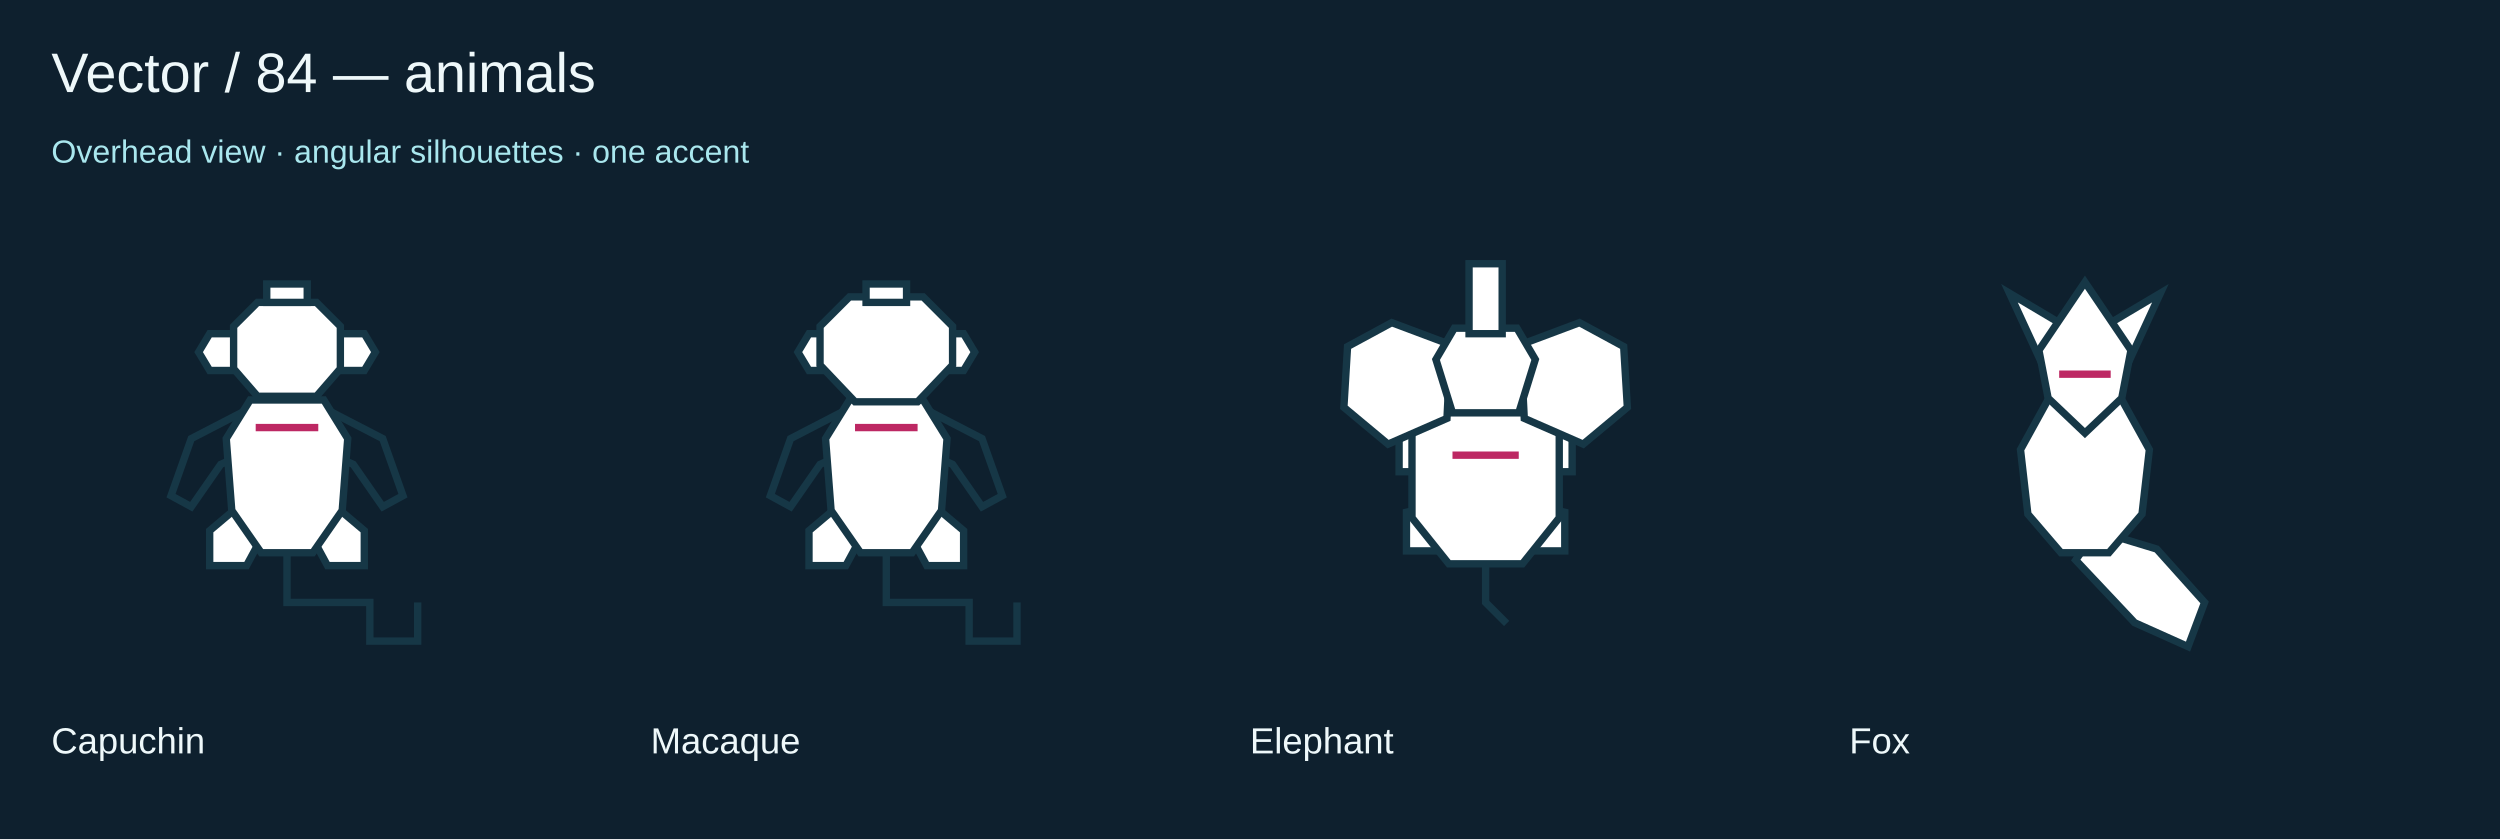
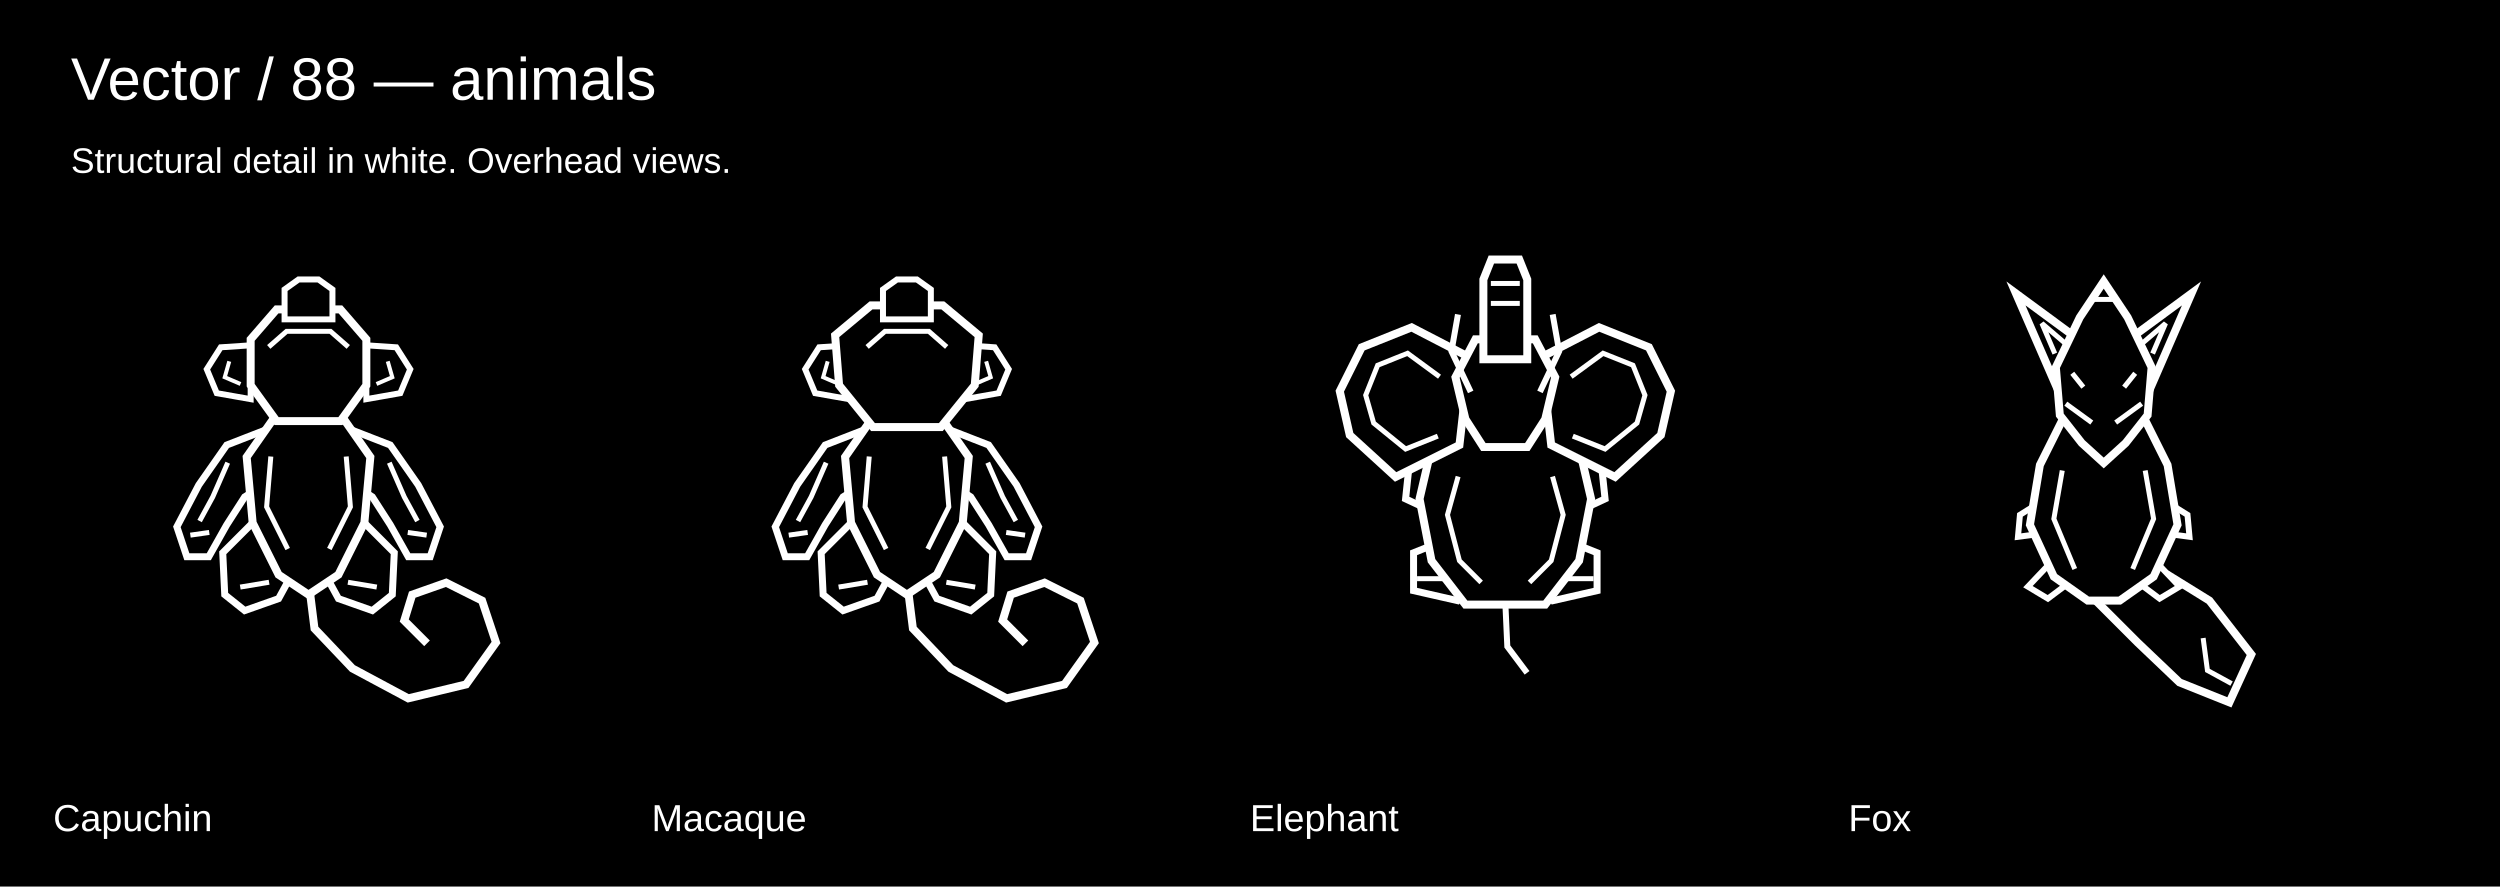
- <svg xmlns="http://www.w3.org/2000/svg" width="1168" height="392" viewBox="0 0 1168 392" style="--ink:#a9e7ee;--paper:#0e202e;--accent:#f56d9e">
-   <rect width="1168" height="392" fill="#0e202e" />
-   <text x="24" y="43" font-family="Arial,sans-serif" font-size="26" fill="#eef8fa">Vector / 84 — animals</text>
-   <text x="24" y="76" font-family="Arial,sans-serif" font-size="15" fill="#a9e7ee">Overhead view · angular silhouettes · one accent</text>
-   <g transform="translate(24 100) scale(.86)">
-     <g fill="none" stroke="var(--ink, #163746)" stroke-width="4" stroke-linecap="square" stroke-linejoin="miter">
-       <path d="M128 184 V211 H173 V232 H199 V213" />
-       <polygon points="105,156 86,172 86,191 106,191 119,167" fill="var(--paper, #ffffff)" />
+ <svg xmlns="http://www.w3.org/2000/svg" width="1128" height="400" viewBox="0 0 1128 400">
+   <rect width="1128" height="400" fill="#000000" />
+   <text x="32" y="45" fill="#ffffff" font-family="Arial,sans-serif" font-size="27">Vector / 88 — animals</text>
+   <text x="32" y="78" fill="#ffffff" font-family="Arial,sans-serif" font-size="16">Structural detail in white. Overhead views.</text>
+   <g transform="translate(24 100) scale(.9)">
+     <g fill="none" stroke="#ffffff" stroke-width="4" stroke-linecap="square" stroke-linejoin="miter">
+       <path d="M128 180 L131 204 L150 224 L178 239 L207 232 L222 211 L215 190 L197 181 L180 187 L176 200 L186 210" stroke="#ffffff" stroke-width="4" />
+       <polygon points="105,146 85,166 86,187 96,195 113,189 119,178" fill="#000000" stroke-width="3.5" />
+       <path d="M95 183 L107 181" stroke="#ffffff" stroke-width="2.5" />
      <g transform="translate(256 0) scale(-1 1)">
-         <polygon points="105,156 86,172 86,191 106,191 119,167" fill="var(--paper, #ffffff)" />
+         <polygon points="105,146 85,166 86,187 96,195 113,189 119,178" fill="#000000" stroke-width="3.5" />
+         <path d="M95 183 L107 181" stroke="#ffffff" stroke-width="2.5" />
      </g>
-       <path d="M105 107 L76 122 L65 153 L76 159 L92 136 L110 128" />
+       <polygon points="105,105 87,112 73,132 62,153 67,168 78,168 87,152 96,138 110,129" fill="#000000" stroke-width="3.5" />
+       <path d="M87 122 L80 138 L74 149 M70 157 L77 156" stroke="#ffffff" stroke-width="2.5" />
      <g transform="translate(256 0) scale(-1 1)">
-         <path d="M105 107 L76 122 L65 153 L76 159 L92 136 L110 128" />
+         <polygon points="105,105 87,112 73,132 62,153 67,168 78,168 87,152 96,138 110,129" fill="#000000" stroke-width="3.5" />
+         <path d="M87 122 L80 138 L74 149 M70 157 L77 156" stroke="#ffffff" stroke-width="2.5" />
      </g>
-       <polygon points="108,101 95,122 98,161 114,184 142,184 158,161 161,122 148,101" fill="var(--paper, #ffffff)" />
-       <polygon points="99,65 86,65 80,75 86,85 100,85" fill="var(--paper, #ffffff)" />
+       <polygon points="111,98 145,98 159,118 156,151 143,177 128,187 113,177 100,151 97,118" fill="#000000" stroke-width="4" />
+       <polygon points="99,62 84,63 77,74 82,86 99,89" fill="#000000" stroke-width="3" />
+       <path d="M88 71 L86 78 L93 81" stroke="#ffffff" stroke-width="2" />
      <g transform="translate(256 0) scale(-1 1)">
-         <polygon points="99,65 86,65 80,75 86,85 100,85" fill="var(--paper, #ffffff)" />
+         <polygon points="99,62 84,63 77,74 82,86 99,89" fill="#000000" stroke-width="3" />
+         <path d="M88 71 L86 78 L93 81" stroke="#ffffff" stroke-width="2" />
      </g>
-       <polygon points="112,48 144,48 157,61 157,84 144,99 112,99 99,84 99,61" fill="var(--paper, #ffffff)" />
-       <polygon points="117,48 117,38 139,38 139,48" fill="var(--paper, #ffffff)" />
-       <path d="M113 116 H143" stroke="var(--accent, #bd2863)" />
+       <polygon points="112,44 144,44 157,59 157,82 144,100 112,100 99,82 99,59" fill="#000000" stroke-width="4" />
+       <polygon points="116,49 116,34 123,29 133,29 140,34 140,49" fill="#000000" stroke-width="3" />
+       <path d="M109 62 L117 55 H139 L147 62" stroke="#ffffff" stroke-width="2.5" />
+       <path d="M109 119 L107 143 L117 163" stroke="#ffffff" stroke-width="2.5" />
+       <g transform="translate(256 0) scale(-1 1)">
+         <path d="M109 119 L107 143 L117 163" stroke="#ffffff" stroke-width="2.5" />
+       </g>
    </g>
  </g>
-   <text x="24" y="352" font-family="Arial,sans-serif" font-size="17" fill="#eef8fa">Capuchin</text>
-   <g transform="translate(304 100) scale(.86)">
-     <g fill="none" stroke="var(--ink, #163746)" stroke-width="4" stroke-linecap="square" stroke-linejoin="miter">
-       <path d="M128 184 V211 H173 V232 H199 V213" />
-       <polygon points="105,156 86,172 86,191 106,191 119,167" fill="var(--paper, #ffffff)" />
+   <text x="24" y="375" fill="#ffffff" font-family="Arial,sans-serif" font-size="17">Capuchin</text>
+   <g transform="translate(294 100) scale(.9)">
+     <g fill="none" stroke="#ffffff" stroke-width="4" stroke-linecap="square" stroke-linejoin="miter">
+       <path d="M128 180 L131 204 L150 224 L178 239 L207 232 L222 211 L215 190 L197 181 L180 187 L176 200 L186 210" stroke="#ffffff" stroke-width="4" />
+       <polygon points="105,146 85,166 86,187 96,195 113,189 119,178" fill="#000000" stroke-width="3.5" />
+       <path d="M95 183 L107 181" stroke="#ffffff" stroke-width="2.5" />
      <g transform="translate(256 0) scale(-1 1)">
-         <polygon points="105,156 86,172 86,191 106,191 119,167" fill="var(--paper, #ffffff)" />
+         <polygon points="105,146 85,166 86,187 96,195 113,189 119,178" fill="#000000" stroke-width="3.5" />
+         <path d="M95 183 L107 181" stroke="#ffffff" stroke-width="2.5" />
      </g>
-       <path d="M105 107 L76 122 L65 153 L76 159 L92 136 L110 128" />
+       <polygon points="105,105 87,112 73,132 62,153 67,168 78,168 87,152 96,138 110,129" fill="#000000" stroke-width="3.5" />
+       <path d="M87 122 L80 138 L74 149 M70 157 L77 156" stroke="#ffffff" stroke-width="2.5" />
      <g transform="translate(256 0) scale(-1 1)">
-         <path d="M105 107 L76 122 L65 153 L76 159 L92 136 L110 128" />
+         <polygon points="105,105 87,112 73,132 62,153 67,168 78,168 87,152 96,138 110,129" fill="#000000" stroke-width="3.5" />
+         <path d="M87 122 L80 138 L74 149 M70 157 L77 156" stroke="#ffffff" stroke-width="2.5" />
      </g>
-       <polygon points="108,101 95,122 98,161 114,184 142,184 158,161 161,122 148,101" fill="var(--paper, #ffffff)" />
-       <polygon points="99,65 86,65 80,75 86,85 100,85" fill="var(--paper, #ffffff)" />
+       <polygon points="111,98 145,98 159,118 156,151 143,177 128,187 113,177 100,151 97,118" fill="#000000" stroke-width="4" />
+       <polygon points="99,62 84,63 77,74 82,86 99,89" fill="#000000" stroke-width="3" />
+       <path d="M88 71 L86 78 L93 81" stroke="#ffffff" stroke-width="2" />
      <g transform="translate(256 0) scale(-1 1)">
-         <polygon points="99,65 86,65 80,75 86,85 100,85" fill="var(--paper, #ffffff)" />
+         <polygon points="99,62 84,63 77,74 82,86 99,89" fill="#000000" stroke-width="3" />
+         <path d="M88 71 L86 78 L93 81" stroke="#ffffff" stroke-width="2" />
      </g>
-       <polygon points="108,45 148,45 164,61 164,82 145,102 111,102 92,82 92,61" fill="var(--paper, #ffffff)" />
-       <polygon points="117,48 117,38 139,38 139,48" fill="var(--paper, #ffffff)" />
-       <path d="M113 116 H143" stroke="var(--accent, #bd2863)" />
+       <polygon points="110,42 146,42 164,57 162,82 145,103 111,103 94,82 92,57" fill="#000000" stroke-width="4" />
+       <polygon points="116,49 116,34 123,29 133,29 140,34 140,49" fill="#000000" stroke-width="3" />
+       <path d="M109 62 L117 55 H139 L147 62" stroke="#ffffff" stroke-width="2.5" />
+       <path d="M109 119 L107 143 L117 163" stroke="#ffffff" stroke-width="2.5" />
+       <g transform="translate(256 0) scale(-1 1)">
+         <path d="M109 119 L107 143 L117 163" stroke="#ffffff" stroke-width="2.5" />
+       </g>
    </g>
  </g>
-   <text x="304" y="352" font-family="Arial,sans-serif" font-size="17" fill="#eef8fa">Macaque</text>
-   <g transform="translate(584 100) scale(.86)">
-     <g fill="none" stroke="var(--ink, #163746)" stroke-width="4" stroke-linecap="square" stroke-linejoin="miter">
-       <path d="M128 187 V211 L138 221" />
-       <polygon points="101,110 81,117 81,140 100,140" fill="var(--paper, #ffffff)" />
-       <polygon points="103,158 85,162 85,183 111,183" fill="var(--paper, #ffffff)" />
+   <text x="294" y="375" fill="#ffffff" font-family="Arial,sans-serif" font-size="17">Macaque</text>
+   <g transform="translate(564 100) scale(.9)">
+     <g fill="none" stroke="#ffffff" stroke-width="4" stroke-linecap="square" stroke-linejoin="miter">
+       <path d="M128 191 L129 213 L138 225" stroke="#ffffff" stroke-width="3" />
+       <polygon points="98,111 80,120 78,139 93,146" fill="#000000" stroke-width="3.5" />
+       <polygon points="102,158 82,166 82,185 104,190 114,176" fill="#000000" stroke-width="3.5" />
+       <path d="M85 179 H98" stroke="#ffffff" stroke-width="2.5" />
      <g transform="translate(256 0) scale(-1 1)">
-         <polygon points="101,110 81,117 81,140 100,140" fill="var(--paper, #ffffff)" />
-         <polygon points="103,158 85,162 85,183 111,183" fill="var(--paper, #ffffff)" />
+         <polygon points="98,111 80,120 78,139 93,146" fill="#000000" stroke-width="3.5" />
+         <polygon points="102,158 82,166 82,185 104,190 114,176" fill="#000000" stroke-width="3.5" />
+         <path d="M85 179 H98" stroke="#ffffff" stroke-width="2.5" />
      </g>
-       <polygon points="108,88 148,88 168,117 168,165 148,190 108,190 88,165 88,117" fill="var(--paper, #ffffff)" />
-       <polygon points="109,71 77,59 53,72 51,105 75,125 107,111" fill="var(--paper, #ffffff)" />
+       <polygon points="111,84 145,84 164,109 171,139 165,170 148,192 108,192 91,170 85,139 92,109" fill="#000000" stroke-width="4" />
+       <polygon points="110,68 81,53 56,63 45,85 50,107 73,128 105,112" fill="#000000" stroke-width="4" />
+       <path d="M94 77 L79 66 L64 72 L58 87 L62 101 L78 114 L93 108" stroke="#ffffff" stroke-width="2.5" />
      <g transform="translate(256 0) scale(-1 1)">
-         <polygon points="109,71 77,59 53,72 51,105 75,125 107,111" fill="var(--paper, #ffffff)" />
+         <polygon points="110,68 81,53 56,63 45,85 50,107 73,128 105,112" fill="#000000" stroke-width="4" />
+         <path d="M94 77 L79 66 L64 72 L58 87 L62 101 L78 114 L93 108" stroke="#ffffff" stroke-width="2.5" />
      </g>
-       <polygon points="111,62 145,62 155,79 146,108 110,108 101,79" fill="var(--paper, #ffffff)" />
-       <polygon points="119,65 119,27 137,27 137,65" fill="var(--paper, #ffffff)" />
-       <path d="M112 131 H144" stroke="var(--accent, #bd2863)" />
+       <polygon points="113,59 143,59 153,78 148,99 139,113 117,113 108,99 103,78" fill="#000000" stroke-width="4" />
+       <polygon points="117,69 117,29 121,19 135,19 139,29 139,69" fill="#000000" stroke-width="4" />
+       <path d="M122 31 H134 M122 41 H134" stroke="#ffffff" stroke-width="2.5" />
+       <path d="M110 84 L101 65 L104 48" stroke="#ffffff" stroke-width="3" />
+       <g transform="translate(256 0) scale(-1 1)">
+         <path d="M110 84 L101 65 L104 48" stroke="#ffffff" stroke-width="3" />
+       </g>
+       <path d="M104 129 L99 147 L105 170 L115 180" stroke="#ffffff" stroke-width="2.5" />
+       <g transform="translate(256 0) scale(-1 1)">
+         <path d="M104 129 L99 147 L105 170 L115 180" stroke="#ffffff" stroke-width="2.5" />
+       </g>
    </g>
  </g>
-   <text x="584" y="352" font-family="Arial,sans-serif" font-size="17" fill="#eef8fa">Elephant</text>
-   <g transform="translate(864 100) scale(.86)">
-     <g fill="none" stroke="var(--ink, #163746)" stroke-width="4" stroke-linecap="square" stroke-linejoin="miter">
-       <polygon points="134,172 167,182 193,211 184,235 155,222 123,188" fill="var(--paper, #ffffff)" />
-       <polygon points="109,99 93,128 97,163 115,184 141,184 159,163 163,128 147,99" fill="var(--paper, #ffffff)" />
-       <polygon points="105,82 87,43 119,62" fill="var(--paper, #ffffff)" />
+   <text x="564" y="375" fill="#ffffff" font-family="Arial,sans-serif" font-size="17">Elephant</text>
+   <g transform="translate(834 100) scale(.9)">
+     <g fill="none" stroke="#ffffff" stroke-width="4" stroke-linecap="square" stroke-linejoin="miter">
+       <polygon points="135,174 160,177 181,190 202,217 191,241 166,231 145,211 125,191" fill="#000000" stroke-width="4" />
+       <path d="M178 210 L180 225 L191 231" stroke="#ffffff" stroke-width="2.5" />
+       <polygon points="102,137 86,147 85,158 100,156" fill="#000000" stroke-width="3" />
+       <polygon points="108,164 90,183 100,189 116,177" fill="#000000" stroke-width="3" />
      <g transform="translate(256 0) scale(-1 1)">
-         <polygon points="105,82 87,43 119,62" fill="var(--paper, #ffffff)" />
+         <polygon points="102,137 86,147 85,158 100,156" fill="#000000" stroke-width="3" />
+         <polygon points="108,164 90,183 100,189 116,177" fill="#000000" stroke-width="3" />
      </g>
-       <polygon points="128,37 153,74 148,100 128,119 108,100 103,74" fill="var(--paper, #ffffff)" />
-       <path d="M116 87 H140" stroke="var(--accent, #bd2863)" />
+       <polygon points="110,94 146,94 160,122 165,152 153,178 136,190 120,190 103,178 91,152 96,122" fill="#000000" stroke-width="4" />
+       <polygon points="104,82 84,36 118,61" fill="#000000" stroke-width="4" />
+       <path d="M103 65 L97 51 L111 63" stroke="#ffffff" stroke-width="2.5" />
+       <g transform="translate(256 0) scale(-1 1)">
+         <polygon points="104,82 84,36 118,61" fill="#000000" stroke-width="4" />
+         <path d="M103 65 L97 51 L111 63" stroke="#ffffff" stroke-width="2.5" />
+       </g>
+       <polygon points="128,30 140,48 152,73 150,97 139,111 128,121 117,111 106,97 104,73 116,48" fill="#000000" stroke-width="4" />
+       <path d="M113 77 L117 82 M110 92 L121 100" stroke="#ffffff" stroke-width="2.5" />
+       <g transform="translate(256 0) scale(-1 1)">
+         <path d="M113 77 L117 82 M110 92 L121 100" stroke="#ffffff" stroke-width="2.5" />
+       </g>
+       <path d="M124 39 H132" stroke="#ffffff" stroke-width="2.5" />
+       <path d="M107 126 L103 149 L113 173" stroke="#ffffff" stroke-width="2.5" />
+       <g transform="translate(256 0) scale(-1 1)">
+         <path d="M107 126 L103 149 L113 173" stroke="#ffffff" stroke-width="2.5" />
+       </g>
    </g>
  </g>
-   <text x="864" y="352" font-family="Arial,sans-serif" font-size="17" fill="#eef8fa">Fox</text>
+   <text x="834" y="375" fill="#ffffff" font-family="Arial,sans-serif" font-size="17">Fox</text>
</svg>
